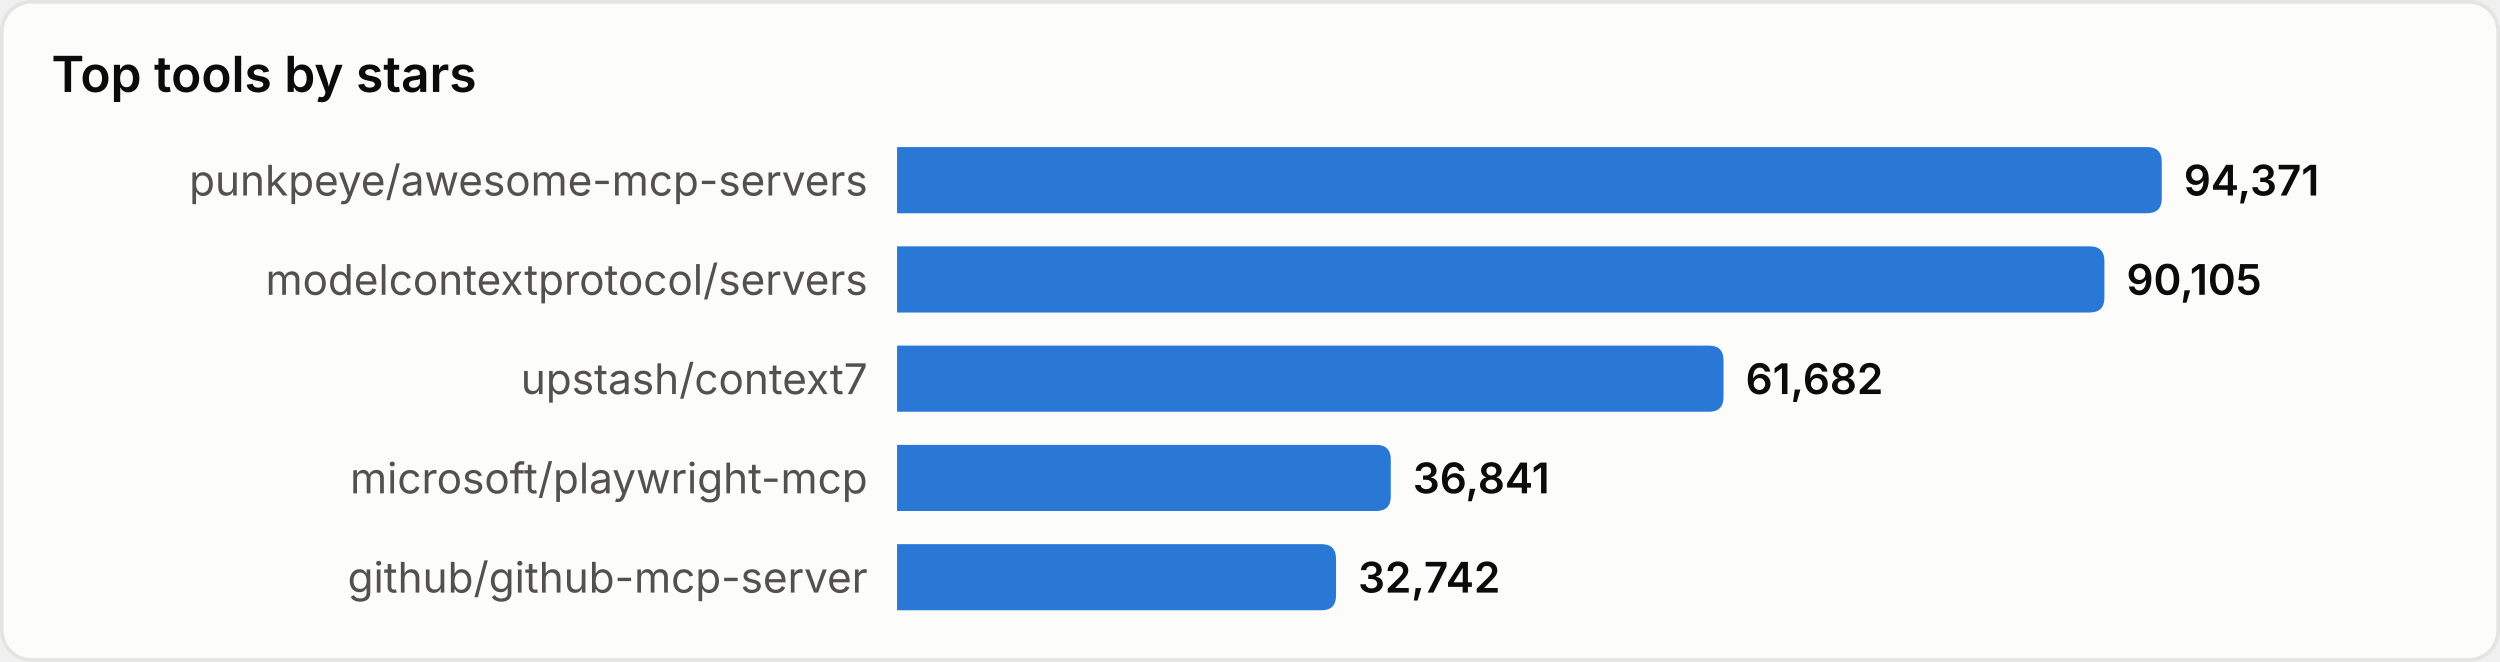
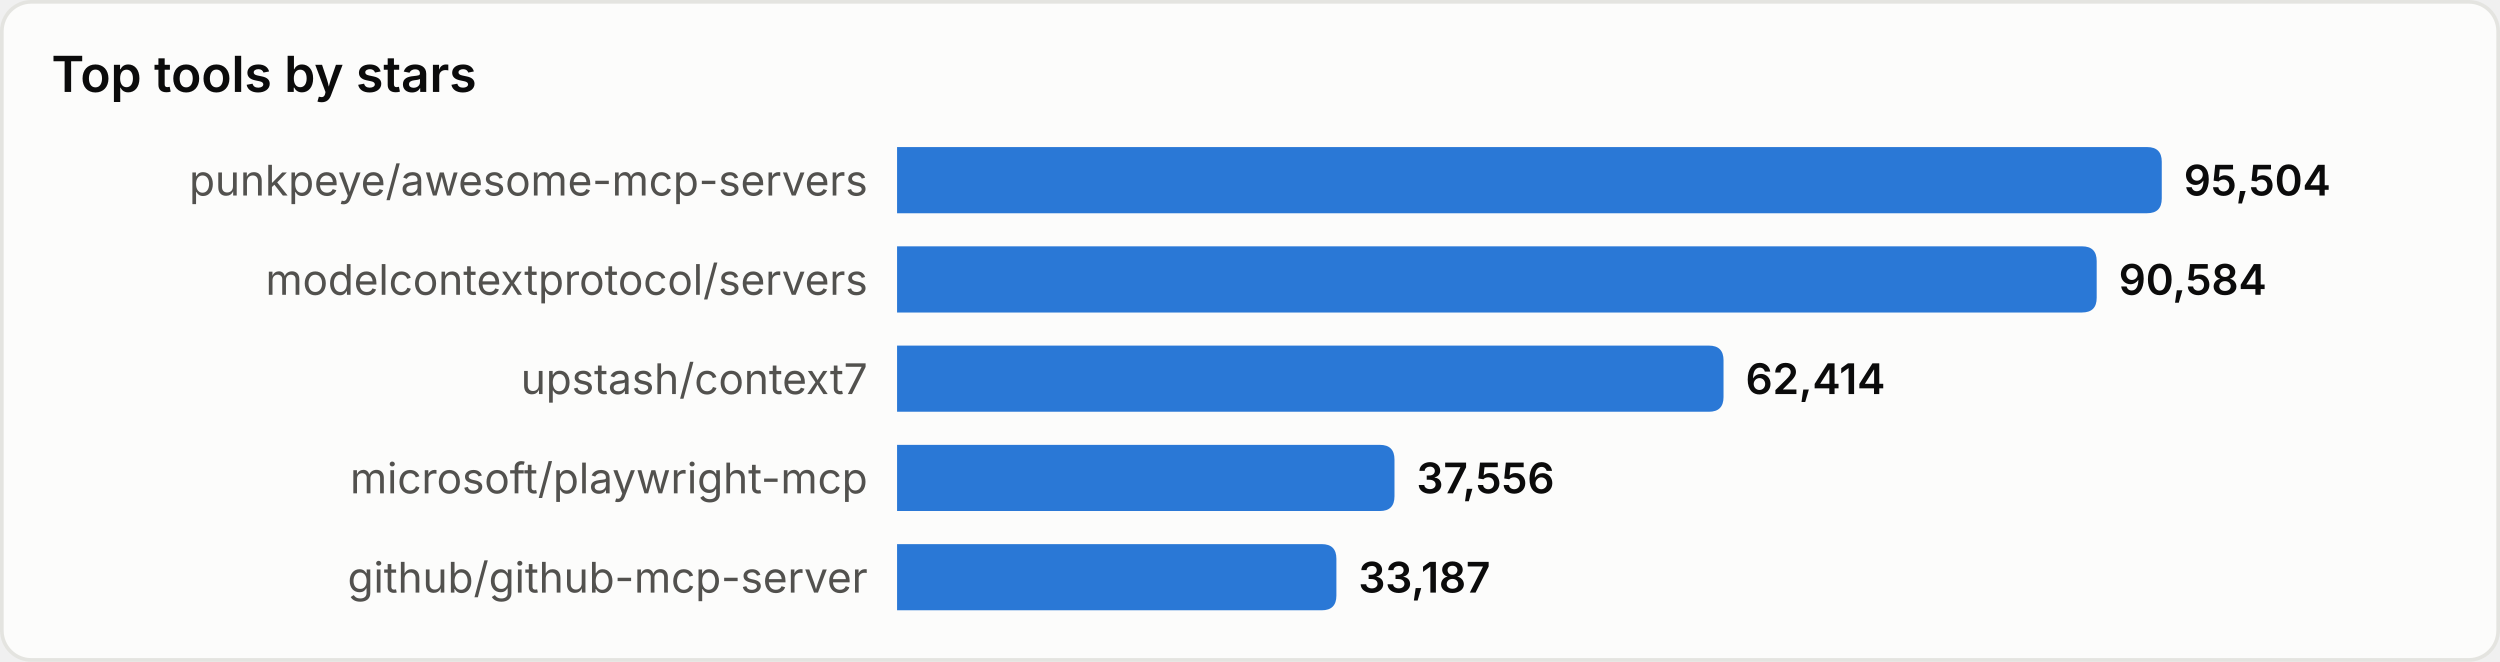
<svg xmlns="http://www.w3.org/2000/svg" width="680" height="180" viewBox="0 0 680 180" role="img" aria-label="Top tools by stars">
  <style>
text{font-family:system-ui,-apple-system,'Segoe UI',sans-serif}
.srf{fill:#fcfcfb;stroke:#e4e4e0}.ttl{fill:#0b0b0b;font-size:13.5px;font-weight:600}
.lbl{fill:#52514e;font-size:11.5px}.val{fill:#0b0b0b;font-size:11.5px;font-weight:600}
.bar{fill:#2a78d6}
@media(prefers-color-scheme:dark){
.srf{fill:#1a1a19;stroke:#33332f}.ttl{fill:#ffffff}
.lbl{fill:#c3c2b7}.val{fill:#ffffff}.bar{fill:#3987e5}
}
</style>
  <rect x="0.5" y="0.5" width="679" height="179" rx="8" class="srf" />
  <text x="14" y="25" class="ttl">Top tools by stars</text>
  <text x="236" y="49.0" class="lbl" text-anchor="end" dominant-baseline="central">punkpeye/awesome-mcp-servers</text>
  <path d="M244,40 h340.0 q4,0 4,4 v10 q0,4 -4,4 h-340.0 z" class="bar" />
-   <text x="594.0" y="49.0" class="val" dominant-baseline="central">94,371</text>
+   <text x="594.0" y="49.0" class="val" dominant-baseline="central">95,504</text>
  <text x="236" y="76.0" class="lbl" text-anchor="end" dominant-baseline="central">modelcontextprotocol/servers</text>
-   <path d="M244,67 h324.4 q4,0 4,4 v10 q0,4 -4,4 h-324.4 z" class="bar" />
-   <text x="578.4" y="76.0" class="val" dominant-baseline="central">90,105</text>
+   <path d="M244,67 h322.3 q4,0 4,4 v10 q0,4 -4,4 h-322.3 z" class="bar" />
+   <text x="576.3" y="76.0" class="val" dominant-baseline="central">90,584</text>
  <text x="236" y="103.0" class="lbl" text-anchor="end" dominant-baseline="central">upstash/context7</text>
  <path d="M244,94 h220.8 q4,0 4,4 v10 q0,4 -4,4 h-220.8 z" class="bar" />
-   <text x="474.8" y="103.0" class="val" dominant-baseline="central">61,682</text>
+   <text x="474.8" y="103.0" class="val" dominant-baseline="central">62,414</text>
  <text x="236" y="130.0" class="lbl" text-anchor="end" dominant-baseline="central">microsoft/playwright-mcp</text>
-   <path d="M244,121 h130.3 q4,0 4,4 v10 q0,4 -4,4 h-130.3 z" class="bar" />
-   <text x="384.3" y="130.0" class="val" dominant-baseline="central">36,841</text>
+   <path d="M244,121 h131.3 q4,0 4,4 v10 q0,4 -4,4 h-131.3 z" class="bar" />
+   <text x="385.3" y="130.0" class="val" dominant-baseline="central">37,556</text>
  <text x="236" y="157.0" class="lbl" text-anchor="end" dominant-baseline="central">github/github-mcp-server</text>
-   <path d="M244,148 h115.4 q4,0 4,4 v10 q0,4 -4,4 h-115.4 z" class="bar" />
-   <text x="369.4" y="157.0" class="val" dominant-baseline="central">32,742</text>
+   <path d="M244,148 h115.5 q4,0 4,4 v10 q0,4 -4,4 h-115.5 z" class="bar" />
+   <text x="369.5" y="157.0" class="val" dominant-baseline="central">33,187</text>
</svg>
